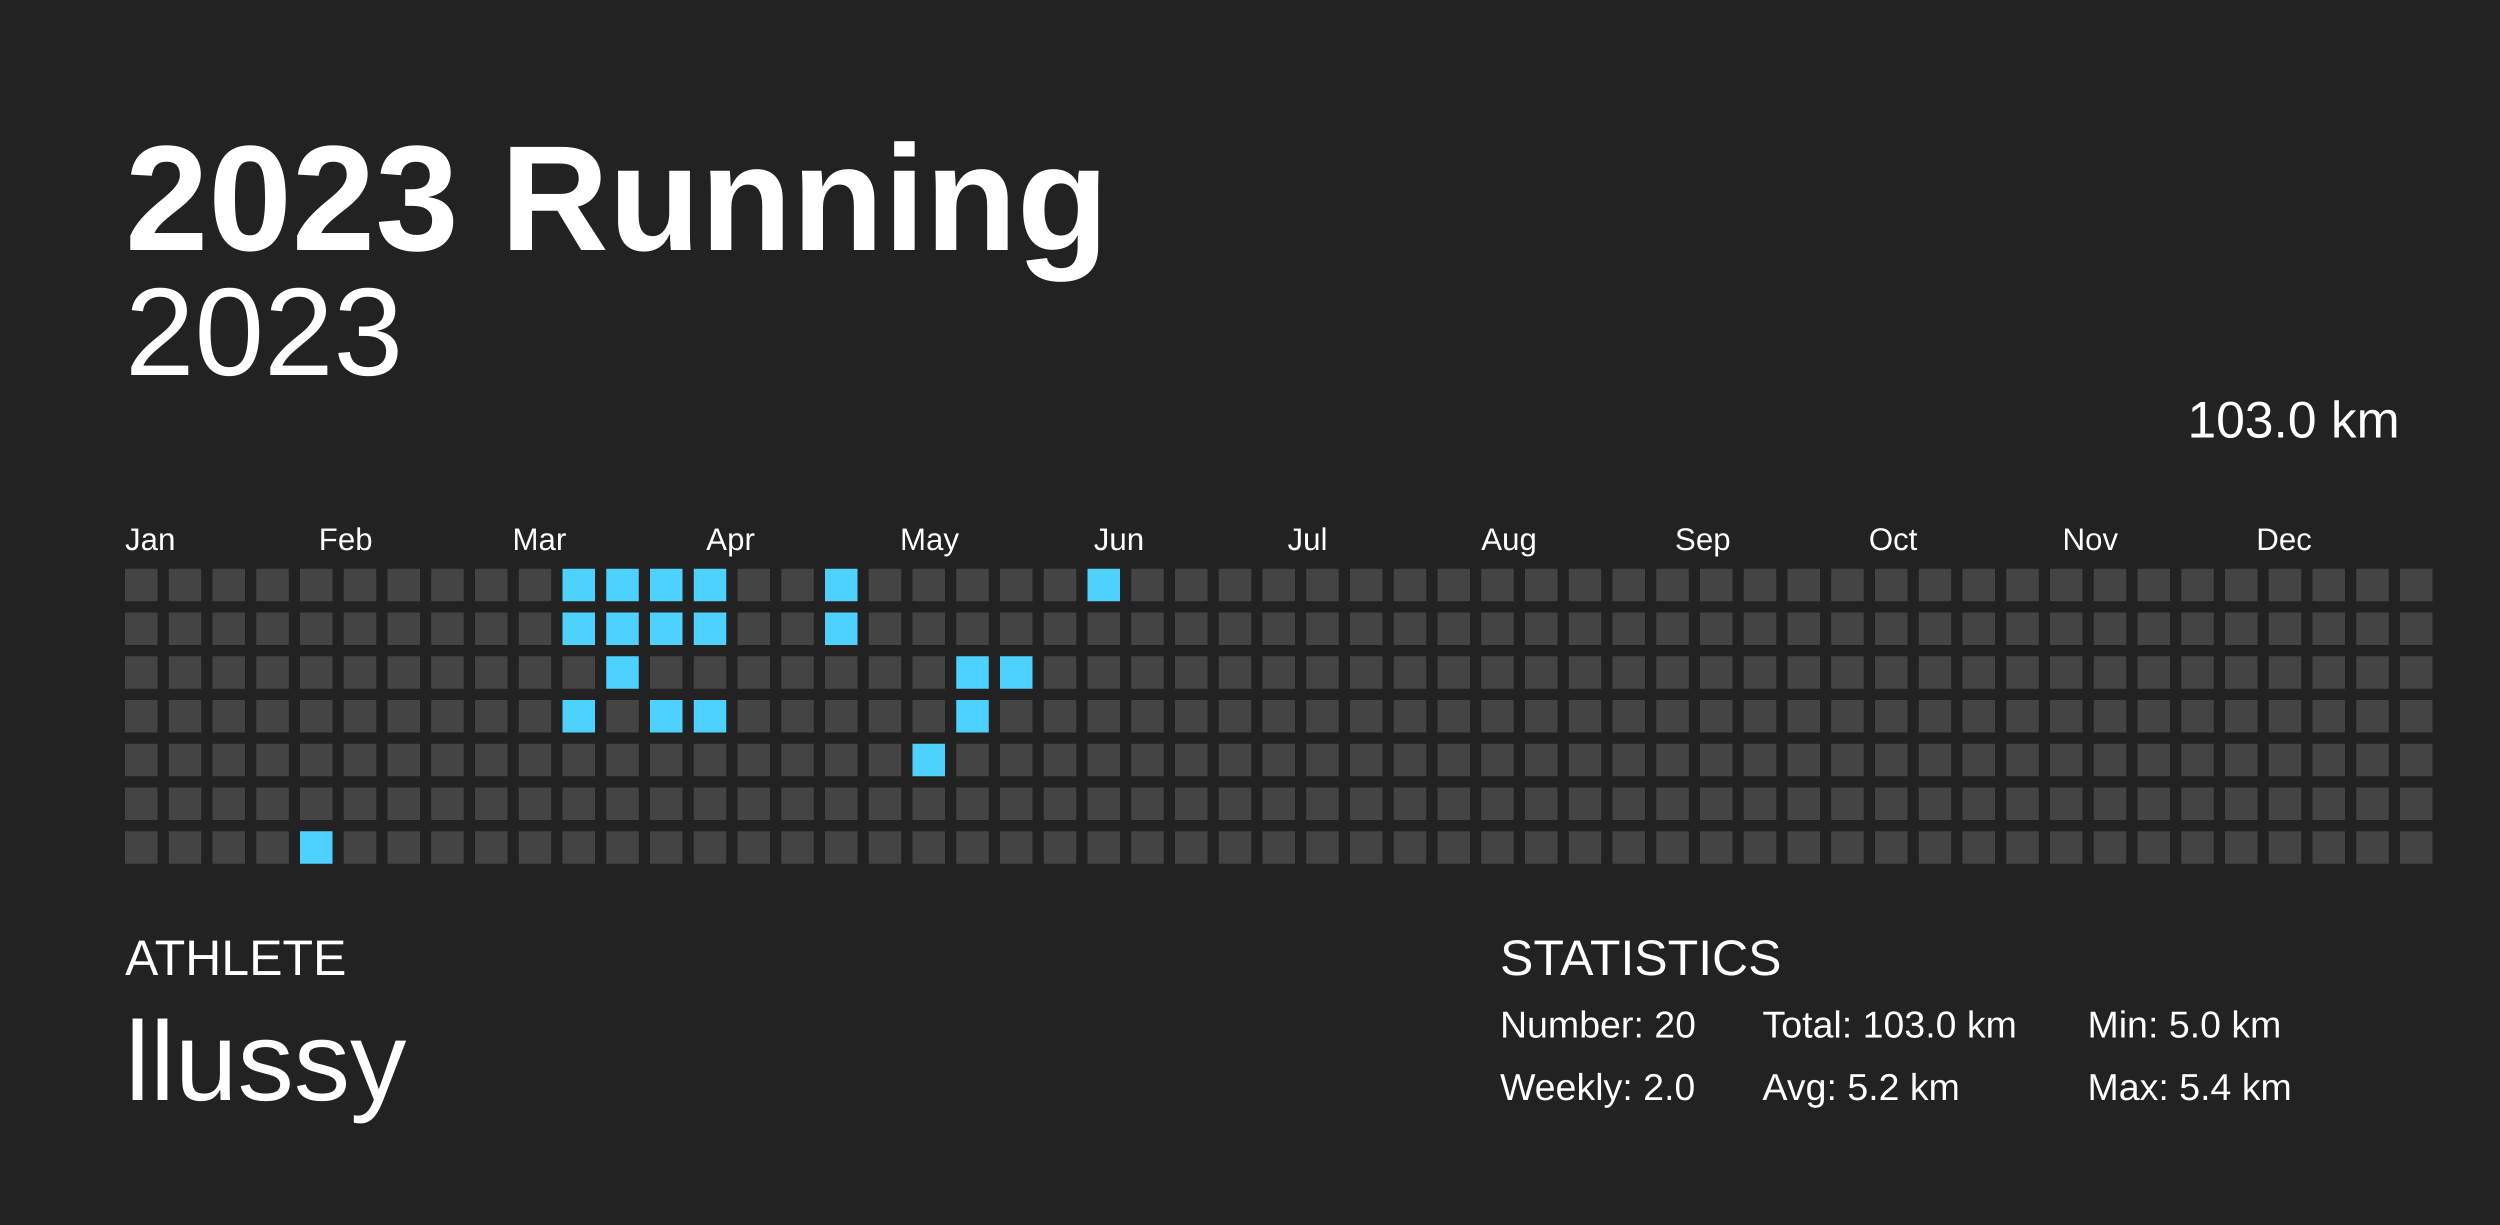
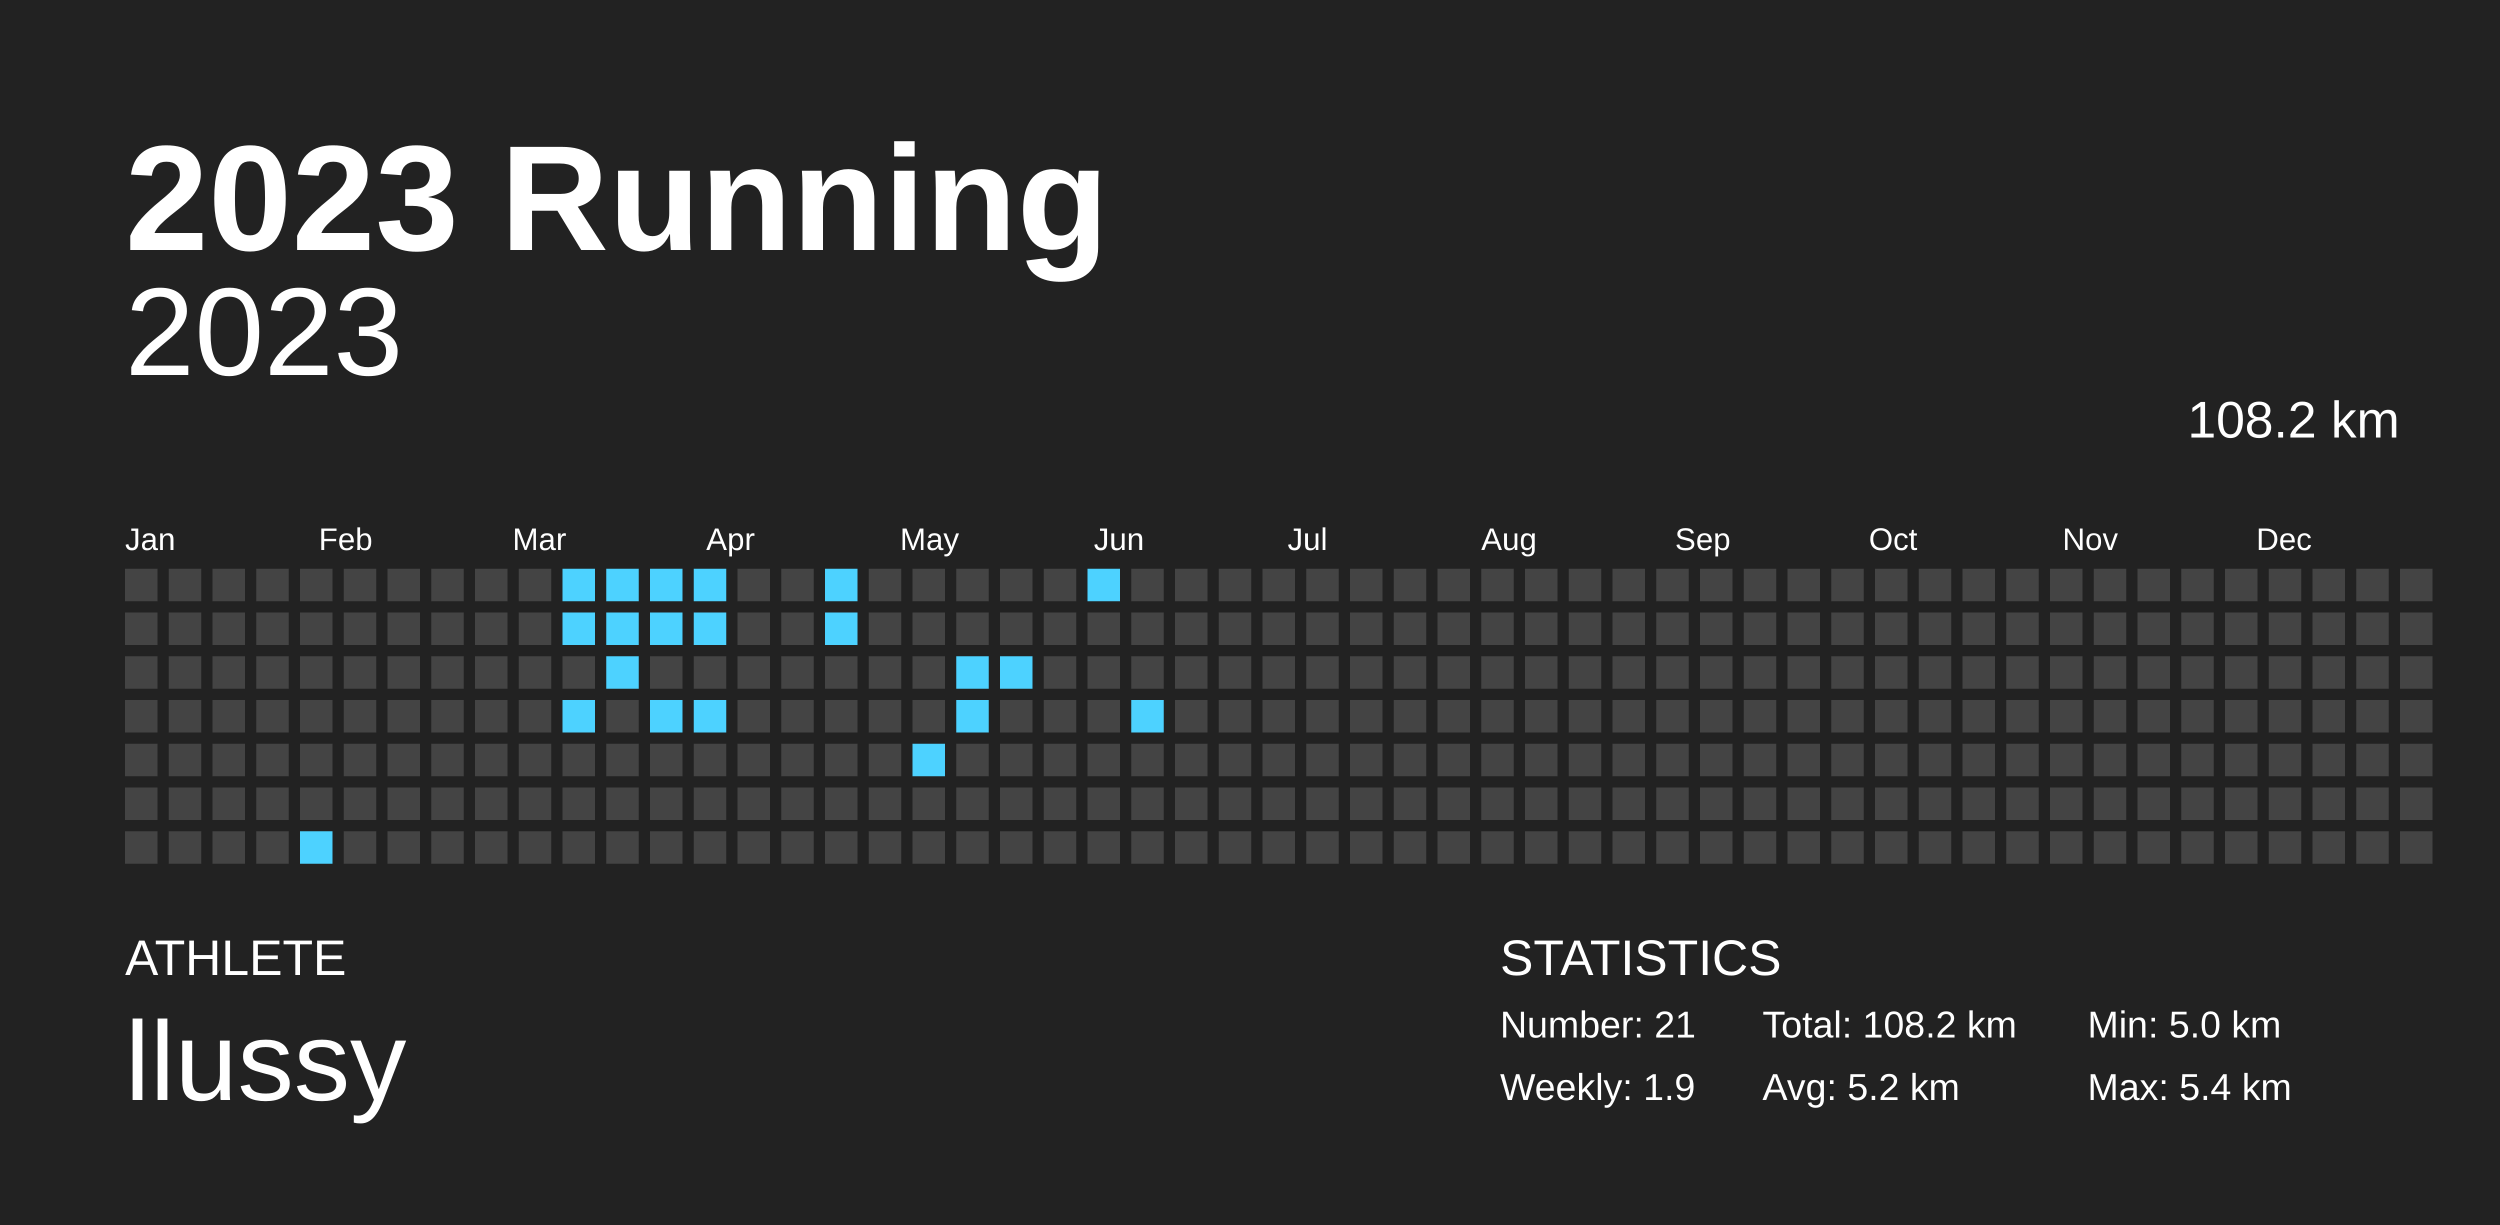
<svg xmlns="http://www.w3.org/2000/svg" baseProfile="full" height="98mm" version="1.1" viewBox="0,0,200,98" width="200mm">
  <defs />
  <rect fill="#222222" height="98" width="200" x="0" y="0" />
  <text fill="#FFFFFF" style="font-size:12px; font-family:Arial; font-weight:bold;" x="10" y="20">2023 Running</text>
  <text fill="#FFFFFF" style="font-size:4px; font-family:Arial" x="10" y="78">ATHLETE</text>
  <text fill="#FFFFFF" style="font-size:9px; font-family:Arial" x="10" y="88">llussy</text>
  <text fill="#FFFFFF" style="font-size:4px; font-family:Arial" x="120" y="78">STATISTICS</text>
-   <text fill="#FFFFFF" style="font-size:3px; font-family:Arial" x="120" y="83">Number: 20</text>
-   <text fill="#FFFFFF" style="font-size:3px; font-family:Arial" x="120" y="88">Weekly: 2.0</text>
-   <text fill="#FFFFFF" style="font-size:3px; font-family:Arial" x="141" y="83">Total: 103.0 km</text>
+   <text fill="#FFFFFF" style="font-size:3px; font-family:Arial" x="120" y="83">Number: 21</text>
+   <text fill="#FFFFFF" style="font-size:3px; font-family:Arial" x="120" y="88">Weekly: 1.9</text>
+   <text fill="#FFFFFF" style="font-size:3px; font-family:Arial" x="141" y="83">Total: 108.2 km</text>
  <text fill="#FFFFFF" style="font-size:3px; font-family:Arial" x="141" y="88">Avg: 5.2 km</text>
  <text fill="#FFFFFF" style="font-size:3px; font-family:Arial" x="167" y="83">Min: 5.0 km</text>
  <text fill="#FFFFFF" style="font-size:3px; font-family:Arial" x="167" y="88">Max: 5.4 km</text>
  <text alignment-baseline="hanging" fill="#FFFFFF" style="font-size:10.0px; font-family:Arial;" x="10" y="30">2023</text>
-   <text alignment-baseline="hanging" fill="#FFFFFF" style="font-size:4.125px; font-family:Arial;" x="175" y="35">103.0 km</text>
+   <text alignment-baseline="hanging" fill="#FFFFFF" style="font-size:4.125px; font-family:Arial;" x="175" y="35">108.2 km</text>
  <text fill="#FFFFFF" style="font-size:2.5px; font-family:Arial" x="10.0" y="44">Jan</text>
  <text fill="#FFFFFF" style="font-size:2.5px; font-family:Arial" x="25.5" y="44">Feb</text>
  <text fill="#FFFFFF" style="font-size:2.5px; font-family:Arial" x="41.0" y="44">Mar</text>
  <text fill="#FFFFFF" style="font-size:2.5px; font-family:Arial" x="56.5" y="44">Apr</text>
  <text fill="#FFFFFF" style="font-size:2.5px; font-family:Arial" x="72.0" y="44">May</text>
  <text fill="#FFFFFF" style="font-size:2.5px; font-family:Arial" x="87.5" y="44">Jun</text>
  <text fill="#FFFFFF" style="font-size:2.5px; font-family:Arial" x="103.0" y="44">Jul</text>
  <text fill="#FFFFFF" style="font-size:2.5px; font-family:Arial" x="118.5" y="44">Aug</text>
  <text fill="#FFFFFF" style="font-size:2.5px; font-family:Arial" x="134.0" y="44">Sep</text>
  <text fill="#FFFFFF" style="font-size:2.5px; font-family:Arial" x="149.5" y="44">Oct</text>
  <text fill="#FFFFFF" style="font-size:2.5px; font-family:Arial" x="165.0" y="44">Nov</text>
  <text fill="#FFFFFF" style="font-size:2.5px; font-family:Arial" x="180.5" y="44">Dec</text>
  <rect fill="#444444" height="2.6" width="2.6" x="10.0" y="45.5" />
  <rect fill="#444444" height="2.6" width="2.6" x="10.0" y="49.0" />
  <rect fill="#444444" height="2.6" width="2.6" x="10.0" y="52.5" />
  <rect fill="#444444" height="2.6" width="2.6" x="10.0" y="56.0" />
  <rect fill="#444444" height="2.6" width="2.6" x="10.0" y="59.5" />
  <rect fill="#444444" height="2.6" width="2.6" x="10.0" y="63.0" />
  <rect fill="#444444" height="2.6" width="2.6" x="10.0" y="66.5" />
  <rect fill="#444444" height="2.6" width="2.6" x="13.5" y="45.5" />
  <rect fill="#444444" height="2.6" width="2.6" x="13.5" y="49.0" />
  <rect fill="#444444" height="2.6" width="2.6" x="13.5" y="52.5" />
  <rect fill="#444444" height="2.6" width="2.6" x="13.5" y="56.0" />
  <rect fill="#444444" height="2.6" width="2.6" x="13.5" y="59.5" />
  <rect fill="#444444" height="2.6" width="2.6" x="13.5" y="63.0" />
  <rect fill="#444444" height="2.6" width="2.6" x="13.5" y="66.5" />
  <rect fill="#444444" height="2.6" width="2.6" x="17.0" y="45.5" />
  <rect fill="#444444" height="2.6" width="2.6" x="17.0" y="49.0" />
  <rect fill="#444444" height="2.6" width="2.6" x="17.0" y="52.5" />
  <rect fill="#444444" height="2.6" width="2.6" x="17.0" y="56.0" />
  <rect fill="#444444" height="2.6" width="2.6" x="17.0" y="59.5" />
  <rect fill="#444444" height="2.6" width="2.6" x="17.0" y="63.0" />
  <rect fill="#444444" height="2.6" width="2.6" x="17.0" y="66.5" />
  <rect fill="#444444" height="2.6" width="2.6" x="20.5" y="45.5" />
  <rect fill="#444444" height="2.6" width="2.6" x="20.5" y="49.0" />
  <rect fill="#444444" height="2.6" width="2.6" x="20.5" y="52.5" />
  <rect fill="#444444" height="2.6" width="2.6" x="20.5" y="56.0" />
  <rect fill="#444444" height="2.6" width="2.6" x="20.5" y="59.5" />
  <rect fill="#444444" height="2.6" width="2.6" x="20.5" y="63.0" />
  <rect fill="#444444" height="2.6" width="2.6" x="20.5" y="66.5" />
  <rect fill="#444444" height="2.6" width="2.6" x="24.0" y="45.5" />
  <rect fill="#444444" height="2.6" width="2.6" x="24.0" y="49.0" />
  <rect fill="#444444" height="2.6" width="2.6" x="24.0" y="52.5" />
  <rect fill="#444444" height="2.6" width="2.6" x="24.0" y="56.0" />
  <rect fill="#444444" height="2.6" width="2.6" x="24.0" y="59.5" />
  <rect fill="#444444" height="2.6" width="2.6" x="24.0" y="63.0" />
  <rect fill="#4dd2ff" height="2.6" width="2.6" x="24.0" y="66.5" />
  <rect fill="#444444" height="2.6" width="2.6" x="27.5" y="45.5" />
  <rect fill="#444444" height="2.6" width="2.6" x="27.5" y="49.0" />
  <rect fill="#444444" height="2.6" width="2.6" x="27.5" y="52.5" />
  <rect fill="#444444" height="2.6" width="2.6" x="27.5" y="56.0" />
  <rect fill="#444444" height="2.6" width="2.6" x="27.5" y="59.5" />
  <rect fill="#444444" height="2.6" width="2.6" x="27.5" y="63.0" />
  <rect fill="#444444" height="2.6" width="2.6" x="27.5" y="66.5" />
  <rect fill="#444444" height="2.6" width="2.6" x="31.0" y="45.5" />
  <rect fill="#444444" height="2.6" width="2.6" x="31.0" y="49.0" />
  <rect fill="#444444" height="2.6" width="2.6" x="31.0" y="52.5" />
  <rect fill="#444444" height="2.6" width="2.6" x="31.0" y="56.0" />
  <rect fill="#444444" height="2.6" width="2.6" x="31.0" y="59.5" />
  <rect fill="#444444" height="2.6" width="2.6" x="31.0" y="63.0" />
  <rect fill="#444444" height="2.6" width="2.6" x="31.0" y="66.5" />
  <rect fill="#444444" height="2.6" width="2.6" x="34.5" y="45.5" />
  <rect fill="#444444" height="2.6" width="2.6" x="34.5" y="49.0" />
  <rect fill="#444444" height="2.6" width="2.6" x="34.5" y="52.5" />
  <rect fill="#444444" height="2.6" width="2.6" x="34.5" y="56.0" />
  <rect fill="#444444" height="2.6" width="2.6" x="34.5" y="59.5" />
  <rect fill="#444444" height="2.6" width="2.6" x="34.5" y="63.0" />
  <rect fill="#444444" height="2.6" width="2.6" x="34.5" y="66.5" />
  <rect fill="#444444" height="2.6" width="2.6" x="38.0" y="45.5" />
  <rect fill="#444444" height="2.6" width="2.6" x="38.0" y="49.0" />
  <rect fill="#444444" height="2.6" width="2.6" x="38.0" y="52.5" />
  <rect fill="#444444" height="2.6" width="2.6" x="38.0" y="56.0" />
  <rect fill="#444444" height="2.6" width="2.6" x="38.0" y="59.5" />
  <rect fill="#444444" height="2.6" width="2.6" x="38.0" y="63.0" />
  <rect fill="#444444" height="2.6" width="2.6" x="38.0" y="66.5" />
  <rect fill="#444444" height="2.6" width="2.6" x="41.5" y="45.5" />
  <rect fill="#444444" height="2.6" width="2.6" x="41.5" y="49.0" />
  <rect fill="#444444" height="2.6" width="2.6" x="41.5" y="52.5" />
  <rect fill="#444444" height="2.6" width="2.6" x="41.5" y="56.0" />
  <rect fill="#444444" height="2.6" width="2.6" x="41.5" y="59.5" />
  <rect fill="#444444" height="2.6" width="2.6" x="41.5" y="63.0" />
  <rect fill="#444444" height="2.6" width="2.6" x="41.5" y="66.5" />
  <rect fill="#4dd2ff" height="2.6" width="2.6" x="45.0" y="45.5" />
  <rect fill="#4dd2ff" height="2.6" width="2.6" x="45.0" y="49.0" />
  <rect fill="#444444" height="2.6" width="2.6" x="45.0" y="52.5" />
  <rect fill="#4dd2ff" height="2.6" width="2.6" x="45.0" y="56.0" />
  <rect fill="#444444" height="2.6" width="2.6" x="45.0" y="59.5" />
  <rect fill="#444444" height="2.6" width="2.6" x="45.0" y="63.0" />
  <rect fill="#444444" height="2.6" width="2.6" x="45.0" y="66.5" />
  <rect fill="#4dd2ff" height="2.6" width="2.6" x="48.5" y="45.5" />
  <rect fill="#4dd2ff" height="2.6" width="2.6" x="48.5" y="49.0" />
  <rect fill="#4dd2ff" height="2.6" width="2.6" x="48.5" y="52.5" />
  <rect fill="#444444" height="2.6" width="2.6" x="48.5" y="56.0" />
  <rect fill="#444444" height="2.6" width="2.6" x="48.5" y="59.5" />
  <rect fill="#444444" height="2.6" width="2.6" x="48.5" y="63.0" />
  <rect fill="#444444" height="2.6" width="2.6" x="48.5" y="66.5" />
  <rect fill="#4dd2ff" height="2.6" width="2.6" x="52.0" y="45.5" />
  <rect fill="#4dd2ff" height="2.6" width="2.6" x="52.0" y="49.0" />
  <rect fill="#444444" height="2.6" width="2.6" x="52.0" y="52.5" />
  <rect fill="#4dd2ff" height="2.6" width="2.6" x="52.0" y="56.0" />
  <rect fill="#444444" height="2.6" width="2.6" x="52.0" y="59.5" />
  <rect fill="#444444" height="2.6" width="2.6" x="52.0" y="63.0" />
  <rect fill="#444444" height="2.6" width="2.6" x="52.0" y="66.5" />
  <rect fill="#4dd2ff" height="2.6" width="2.6" x="55.5" y="45.5" />
  <rect fill="#4dd2ff" height="2.6" width="2.6" x="55.5" y="49.0" />
  <rect fill="#444444" height="2.6" width="2.6" x="55.5" y="52.5" />
  <rect fill="#4dd2ff" height="2.6" width="2.6" x="55.5" y="56.0" />
  <rect fill="#444444" height="2.6" width="2.6" x="55.5" y="59.5" />
  <rect fill="#444444" height="2.6" width="2.6" x="55.5" y="63.0" />
  <rect fill="#444444" height="2.6" width="2.6" x="55.5" y="66.5" />
  <rect fill="#444444" height="2.6" width="2.6" x="59.0" y="45.5" />
  <rect fill="#444444" height="2.6" width="2.6" x="59.0" y="49.0" />
  <rect fill="#444444" height="2.6" width="2.6" x="59.0" y="52.5" />
  <rect fill="#444444" height="2.6" width="2.6" x="59.0" y="56.0" />
  <rect fill="#444444" height="2.6" width="2.6" x="59.0" y="59.5" />
  <rect fill="#444444" height="2.6" width="2.6" x="59.0" y="63.0" />
  <rect fill="#444444" height="2.6" width="2.6" x="59.0" y="66.5" />
  <rect fill="#444444" height="2.6" width="2.6" x="62.5" y="45.5" />
  <rect fill="#444444" height="2.6" width="2.6" x="62.5" y="49.0" />
  <rect fill="#444444" height="2.6" width="2.6" x="62.5" y="52.5" />
  <rect fill="#444444" height="2.6" width="2.6" x="62.5" y="56.0" />
  <rect fill="#444444" height="2.6" width="2.6" x="62.5" y="59.5" />
  <rect fill="#444444" height="2.6" width="2.6" x="62.5" y="63.0" />
  <rect fill="#444444" height="2.6" width="2.6" x="62.5" y="66.5" />
  <rect fill="#4dd2ff" height="2.6" width="2.6" x="66.0" y="45.5" />
  <rect fill="#4dd2ff" height="2.6" width="2.6" x="66.0" y="49.0" />
  <rect fill="#444444" height="2.6" width="2.6" x="66.0" y="52.5" />
  <rect fill="#444444" height="2.6" width="2.6" x="66.0" y="56.0" />
  <rect fill="#444444" height="2.6" width="2.6" x="66.0" y="59.5" />
  <rect fill="#444444" height="2.6" width="2.6" x="66.0" y="63.0" />
  <rect fill="#444444" height="2.6" width="2.6" x="66.0" y="66.5" />
  <rect fill="#444444" height="2.6" width="2.6" x="69.5" y="45.5" />
  <rect fill="#444444" height="2.6" width="2.6" x="69.5" y="49.0" />
  <rect fill="#444444" height="2.6" width="2.6" x="69.5" y="52.5" />
  <rect fill="#444444" height="2.6" width="2.6" x="69.5" y="56.0" />
  <rect fill="#444444" height="2.6" width="2.6" x="69.5" y="59.5" />
  <rect fill="#444444" height="2.6" width="2.6" x="69.5" y="63.0" />
  <rect fill="#444444" height="2.6" width="2.6" x="69.5" y="66.5" />
  <rect fill="#444444" height="2.6" width="2.6" x="73.0" y="45.5" />
  <rect fill="#444444" height="2.6" width="2.6" x="73.0" y="49.0" />
  <rect fill="#444444" height="2.6" width="2.6" x="73.0" y="52.5" />
  <rect fill="#444444" height="2.6" width="2.6" x="73.0" y="56.0" />
  <rect fill="#4dd2ff" height="2.6" width="2.6" x="73.0" y="59.5" />
  <rect fill="#444444" height="2.6" width="2.6" x="73.0" y="63.0" />
  <rect fill="#444444" height="2.6" width="2.6" x="73.0" y="66.5" />
  <rect fill="#444444" height="2.6" width="2.6" x="76.5" y="45.5" />
  <rect fill="#444444" height="2.6" width="2.6" x="76.5" y="49.0" />
  <rect fill="#4dd2ff" height="2.6" width="2.6" x="76.5" y="52.5" />
  <rect fill="#4dd2ff" height="2.6" width="2.6" x="76.5" y="56.0" />
  <rect fill="#444444" height="2.6" width="2.6" x="76.5" y="59.5" />
  <rect fill="#444444" height="2.6" width="2.6" x="76.5" y="63.0" />
  <rect fill="#444444" height="2.6" width="2.6" x="76.5" y="66.5" />
  <rect fill="#444444" height="2.6" width="2.6" x="80.0" y="45.5" />
  <rect fill="#444444" height="2.6" width="2.6" x="80.0" y="49.0" />
  <rect fill="#4dd2ff" height="2.6" width="2.6" x="80.0" y="52.5" />
  <rect fill="#444444" height="2.6" width="2.6" x="80.0" y="56.0" />
  <rect fill="#444444" height="2.6" width="2.6" x="80.0" y="59.5" />
  <rect fill="#444444" height="2.6" width="2.6" x="80.0" y="63.0" />
  <rect fill="#444444" height="2.6" width="2.6" x="80.0" y="66.5" />
  <rect fill="#444444" height="2.6" width="2.6" x="83.5" y="45.5" />
  <rect fill="#444444" height="2.6" width="2.6" x="83.5" y="49.0" />
  <rect fill="#444444" height="2.6" width="2.6" x="83.5" y="52.5" />
  <rect fill="#444444" height="2.6" width="2.6" x="83.5" y="56.0" />
  <rect fill="#444444" height="2.6" width="2.6" x="83.5" y="59.5" />
  <rect fill="#444444" height="2.6" width="2.6" x="83.5" y="63.0" />
  <rect fill="#444444" height="2.6" width="2.6" x="83.5" y="66.5" />
  <rect fill="#4dd2ff" height="2.6" width="2.6" x="87.0" y="45.5" />
  <rect fill="#444444" height="2.6" width="2.6" x="87.0" y="49.0" />
  <rect fill="#444444" height="2.6" width="2.6" x="87.0" y="52.5" />
  <rect fill="#444444" height="2.6" width="2.6" x="87.0" y="56.0" />
  <rect fill="#444444" height="2.6" width="2.6" x="87.0" y="59.5" />
  <rect fill="#444444" height="2.6" width="2.6" x="87.0" y="63.0" />
  <rect fill="#444444" height="2.6" width="2.6" x="87.0" y="66.5" />
  <rect fill="#444444" height="2.6" width="2.6" x="90.5" y="45.5" />
  <rect fill="#444444" height="2.6" width="2.6" x="90.5" y="49.0" />
  <rect fill="#444444" height="2.6" width="2.6" x="90.5" y="52.5" />
-   <rect fill="#444444" height="2.6" width="2.6" x="90.5" y="56.0" />
+   <rect fill="#4dd2ff" height="2.6" width="2.6" x="90.5" y="56.0" />
  <rect fill="#444444" height="2.6" width="2.6" x="90.5" y="59.5" />
  <rect fill="#444444" height="2.6" width="2.6" x="90.5" y="63.0" />
  <rect fill="#444444" height="2.6" width="2.6" x="90.5" y="66.5" />
  <rect fill="#444444" height="2.6" width="2.6" x="94.0" y="45.5" />
  <rect fill="#444444" height="2.6" width="2.6" x="94.0" y="49.0" />
  <rect fill="#444444" height="2.6" width="2.6" x="94.0" y="52.5" />
  <rect fill="#444444" height="2.6" width="2.6" x="94.0" y="56.0" />
  <rect fill="#444444" height="2.6" width="2.6" x="94.0" y="59.5" />
  <rect fill="#444444" height="2.6" width="2.6" x="94.0" y="63.0" />
  <rect fill="#444444" height="2.6" width="2.6" x="94.0" y="66.5" />
  <rect fill="#444444" height="2.6" width="2.6" x="97.5" y="45.5" />
  <rect fill="#444444" height="2.6" width="2.6" x="97.5" y="49.0" />
  <rect fill="#444444" height="2.6" width="2.6" x="97.5" y="52.5" />
  <rect fill="#444444" height="2.6" width="2.6" x="97.5" y="56.0" />
  <rect fill="#444444" height="2.6" width="2.6" x="97.5" y="59.5" />
  <rect fill="#444444" height="2.6" width="2.6" x="97.5" y="63.0" />
  <rect fill="#444444" height="2.6" width="2.6" x="97.5" y="66.5" />
  <rect fill="#444444" height="2.6" width="2.6" x="101.0" y="45.5" />
  <rect fill="#444444" height="2.6" width="2.6" x="101.0" y="49.0" />
  <rect fill="#444444" height="2.6" width="2.6" x="101.0" y="52.5" />
  <rect fill="#444444" height="2.6" width="2.6" x="101.0" y="56.0" />
  <rect fill="#444444" height="2.6" width="2.6" x="101.0" y="59.5" />
  <rect fill="#444444" height="2.6" width="2.6" x="101.0" y="63.0" />
  <rect fill="#444444" height="2.6" width="2.6" x="101.0" y="66.5" />
  <rect fill="#444444" height="2.6" width="2.6" x="104.5" y="45.5" />
  <rect fill="#444444" height="2.6" width="2.6" x="104.5" y="49.0" />
  <rect fill="#444444" height="2.6" width="2.6" x="104.5" y="52.5" />
  <rect fill="#444444" height="2.6" width="2.6" x="104.5" y="56.0" />
  <rect fill="#444444" height="2.6" width="2.6" x="104.5" y="59.5" />
  <rect fill="#444444" height="2.6" width="2.6" x="104.5" y="63.0" />
  <rect fill="#444444" height="2.6" width="2.6" x="104.5" y="66.5" />
  <rect fill="#444444" height="2.6" width="2.6" x="108.0" y="45.5" />
  <rect fill="#444444" height="2.6" width="2.6" x="108.0" y="49.0" />
  <rect fill="#444444" height="2.6" width="2.6" x="108.0" y="52.5" />
  <rect fill="#444444" height="2.6" width="2.6" x="108.0" y="56.0" />
  <rect fill="#444444" height="2.6" width="2.6" x="108.0" y="59.5" />
  <rect fill="#444444" height="2.6" width="2.6" x="108.0" y="63.0" />
  <rect fill="#444444" height="2.6" width="2.6" x="108.0" y="66.5" />
  <rect fill="#444444" height="2.6" width="2.6" x="111.5" y="45.5" />
  <rect fill="#444444" height="2.6" width="2.6" x="111.5" y="49.0" />
  <rect fill="#444444" height="2.6" width="2.6" x="111.5" y="52.5" />
  <rect fill="#444444" height="2.6" width="2.6" x="111.5" y="56.0" />
  <rect fill="#444444" height="2.6" width="2.6" x="111.5" y="59.5" />
  <rect fill="#444444" height="2.6" width="2.6" x="111.5" y="63.0" />
  <rect fill="#444444" height="2.6" width="2.6" x="111.5" y="66.5" />
  <rect fill="#444444" height="2.6" width="2.6" x="115.0" y="45.5" />
  <rect fill="#444444" height="2.6" width="2.6" x="115.0" y="49.0" />
  <rect fill="#444444" height="2.6" width="2.6" x="115.0" y="52.5" />
  <rect fill="#444444" height="2.6" width="2.6" x="115.0" y="56.0" />
  <rect fill="#444444" height="2.6" width="2.6" x="115.0" y="59.5" />
  <rect fill="#444444" height="2.6" width="2.6" x="115.0" y="63.0" />
  <rect fill="#444444" height="2.6" width="2.6" x="115.0" y="66.5" />
  <rect fill="#444444" height="2.6" width="2.6" x="118.5" y="45.5" />
  <rect fill="#444444" height="2.6" width="2.6" x="118.5" y="49.0" />
  <rect fill="#444444" height="2.6" width="2.6" x="118.5" y="52.5" />
  <rect fill="#444444" height="2.6" width="2.6" x="118.5" y="56.0" />
  <rect fill="#444444" height="2.6" width="2.6" x="118.5" y="59.5" />
  <rect fill="#444444" height="2.6" width="2.6" x="118.5" y="63.0" />
  <rect fill="#444444" height="2.6" width="2.6" x="118.5" y="66.5" />
  <rect fill="#444444" height="2.6" width="2.6" x="122.0" y="45.5" />
  <rect fill="#444444" height="2.6" width="2.6" x="122.0" y="49.0" />
  <rect fill="#444444" height="2.6" width="2.6" x="122.0" y="52.5" />
  <rect fill="#444444" height="2.6" width="2.6" x="122.0" y="56.0" />
  <rect fill="#444444" height="2.6" width="2.6" x="122.0" y="59.5" />
  <rect fill="#444444" height="2.6" width="2.6" x="122.0" y="63.0" />
  <rect fill="#444444" height="2.6" width="2.6" x="122.0" y="66.5" />
  <rect fill="#444444" height="2.6" width="2.6" x="125.5" y="45.5" />
  <rect fill="#444444" height="2.6" width="2.6" x="125.5" y="49.0" />
  <rect fill="#444444" height="2.6" width="2.6" x="125.5" y="52.5" />
  <rect fill="#444444" height="2.6" width="2.6" x="125.5" y="56.0" />
  <rect fill="#444444" height="2.6" width="2.6" x="125.5" y="59.5" />
  <rect fill="#444444" height="2.6" width="2.6" x="125.5" y="63.0" />
  <rect fill="#444444" height="2.6" width="2.6" x="125.5" y="66.5" />
  <rect fill="#444444" height="2.6" width="2.6" x="129.0" y="45.5" />
  <rect fill="#444444" height="2.6" width="2.6" x="129.0" y="49.0" />
  <rect fill="#444444" height="2.6" width="2.6" x="129.0" y="52.5" />
  <rect fill="#444444" height="2.6" width="2.6" x="129.0" y="56.0" />
  <rect fill="#444444" height="2.6" width="2.6" x="129.0" y="59.5" />
  <rect fill="#444444" height="2.6" width="2.6" x="129.0" y="63.0" />
  <rect fill="#444444" height="2.6" width="2.6" x="129.0" y="66.5" />
  <rect fill="#444444" height="2.6" width="2.6" x="132.5" y="45.5" />
  <rect fill="#444444" height="2.6" width="2.6" x="132.5" y="49.0" />
  <rect fill="#444444" height="2.6" width="2.6" x="132.5" y="52.5" />
  <rect fill="#444444" height="2.6" width="2.6" x="132.5" y="56.0" />
  <rect fill="#444444" height="2.6" width="2.6" x="132.5" y="59.5" />
  <rect fill="#444444" height="2.6" width="2.6" x="132.5" y="63.0" />
  <rect fill="#444444" height="2.6" width="2.6" x="132.5" y="66.5" />
  <rect fill="#444444" height="2.6" width="2.6" x="136.0" y="45.5" />
  <rect fill="#444444" height="2.6" width="2.6" x="136.0" y="49.0" />
  <rect fill="#444444" height="2.6" width="2.6" x="136.0" y="52.5" />
  <rect fill="#444444" height="2.6" width="2.6" x="136.0" y="56.0" />
  <rect fill="#444444" height="2.6" width="2.6" x="136.0" y="59.5" />
  <rect fill="#444444" height="2.6" width="2.6" x="136.0" y="63.0" />
  <rect fill="#444444" height="2.6" width="2.6" x="136.0" y="66.5" />
  <rect fill="#444444" height="2.6" width="2.6" x="139.5" y="45.5" />
  <rect fill="#444444" height="2.6" width="2.6" x="139.5" y="49.0" />
  <rect fill="#444444" height="2.6" width="2.6" x="139.5" y="52.5" />
  <rect fill="#444444" height="2.6" width="2.6" x="139.5" y="56.0" />
  <rect fill="#444444" height="2.6" width="2.6" x="139.5" y="59.5" />
  <rect fill="#444444" height="2.6" width="2.6" x="139.5" y="63.0" />
  <rect fill="#444444" height="2.6" width="2.6" x="139.5" y="66.5" />
  <rect fill="#444444" height="2.6" width="2.6" x="143.0" y="45.5" />
  <rect fill="#444444" height="2.6" width="2.6" x="143.0" y="49.0" />
  <rect fill="#444444" height="2.6" width="2.6" x="143.0" y="52.5" />
  <rect fill="#444444" height="2.6" width="2.6" x="143.0" y="56.0" />
  <rect fill="#444444" height="2.6" width="2.6" x="143.0" y="59.5" />
  <rect fill="#444444" height="2.6" width="2.6" x="143.0" y="63.0" />
  <rect fill="#444444" height="2.6" width="2.6" x="143.0" y="66.5" />
  <rect fill="#444444" height="2.6" width="2.6" x="146.5" y="45.5" />
  <rect fill="#444444" height="2.6" width="2.6" x="146.5" y="49.0" />
  <rect fill="#444444" height="2.6" width="2.6" x="146.5" y="52.5" />
  <rect fill="#444444" height="2.6" width="2.6" x="146.5" y="56.0" />
  <rect fill="#444444" height="2.6" width="2.6" x="146.5" y="59.5" />
  <rect fill="#444444" height="2.6" width="2.6" x="146.5" y="63.0" />
  <rect fill="#444444" height="2.6" width="2.6" x="146.5" y="66.5" />
  <rect fill="#444444" height="2.6" width="2.6" x="150.0" y="45.5" />
  <rect fill="#444444" height="2.6" width="2.6" x="150.0" y="49.0" />
  <rect fill="#444444" height="2.6" width="2.6" x="150.0" y="52.5" />
  <rect fill="#444444" height="2.6" width="2.6" x="150.0" y="56.0" />
  <rect fill="#444444" height="2.6" width="2.6" x="150.0" y="59.5" />
  <rect fill="#444444" height="2.6" width="2.6" x="150.0" y="63.0" />
  <rect fill="#444444" height="2.6" width="2.6" x="150.0" y="66.5" />
  <rect fill="#444444" height="2.6" width="2.6" x="153.5" y="45.5" />
  <rect fill="#444444" height="2.6" width="2.6" x="153.5" y="49.0" />
  <rect fill="#444444" height="2.6" width="2.6" x="153.5" y="52.5" />
  <rect fill="#444444" height="2.6" width="2.6" x="153.5" y="56.0" />
  <rect fill="#444444" height="2.6" width="2.6" x="153.5" y="59.5" />
  <rect fill="#444444" height="2.6" width="2.6" x="153.5" y="63.0" />
  <rect fill="#444444" height="2.6" width="2.6" x="153.5" y="66.5" />
  <rect fill="#444444" height="2.6" width="2.6" x="157.0" y="45.5" />
  <rect fill="#444444" height="2.6" width="2.6" x="157.0" y="49.0" />
  <rect fill="#444444" height="2.6" width="2.6" x="157.0" y="52.5" />
  <rect fill="#444444" height="2.6" width="2.6" x="157.0" y="56.0" />
  <rect fill="#444444" height="2.6" width="2.6" x="157.0" y="59.5" />
  <rect fill="#444444" height="2.6" width="2.6" x="157.0" y="63.0" />
  <rect fill="#444444" height="2.6" width="2.6" x="157.0" y="66.5" />
  <rect fill="#444444" height="2.6" width="2.6" x="160.5" y="45.5" />
  <rect fill="#444444" height="2.6" width="2.6" x="160.5" y="49.0" />
  <rect fill="#444444" height="2.6" width="2.6" x="160.5" y="52.5" />
  <rect fill="#444444" height="2.6" width="2.6" x="160.5" y="56.0" />
  <rect fill="#444444" height="2.6" width="2.6" x="160.5" y="59.5" />
  <rect fill="#444444" height="2.6" width="2.6" x="160.5" y="63.0" />
  <rect fill="#444444" height="2.6" width="2.6" x="160.5" y="66.5" />
  <rect fill="#444444" height="2.6" width="2.6" x="164.0" y="45.5" />
  <rect fill="#444444" height="2.6" width="2.6" x="164.0" y="49.0" />
  <rect fill="#444444" height="2.6" width="2.6" x="164.0" y="52.5" />
  <rect fill="#444444" height="2.6" width="2.6" x="164.0" y="56.0" />
  <rect fill="#444444" height="2.6" width="2.6" x="164.0" y="59.5" />
  <rect fill="#444444" height="2.6" width="2.6" x="164.0" y="63.0" />
  <rect fill="#444444" height="2.6" width="2.6" x="164.0" y="66.5" />
  <rect fill="#444444" height="2.6" width="2.6" x="167.5" y="45.5" />
  <rect fill="#444444" height="2.6" width="2.6" x="167.5" y="49.0" />
  <rect fill="#444444" height="2.6" width="2.6" x="167.5" y="52.5" />
  <rect fill="#444444" height="2.6" width="2.6" x="167.5" y="56.0" />
  <rect fill="#444444" height="2.6" width="2.6" x="167.5" y="59.5" />
  <rect fill="#444444" height="2.6" width="2.6" x="167.5" y="63.0" />
  <rect fill="#444444" height="2.6" width="2.6" x="167.5" y="66.5" />
  <rect fill="#444444" height="2.6" width="2.6" x="171.0" y="45.5" />
  <rect fill="#444444" height="2.6" width="2.6" x="171.0" y="49.0" />
  <rect fill="#444444" height="2.6" width="2.6" x="171.0" y="52.5" />
  <rect fill="#444444" height="2.6" width="2.6" x="171.0" y="56.0" />
  <rect fill="#444444" height="2.6" width="2.6" x="171.0" y="59.5" />
  <rect fill="#444444" height="2.6" width="2.6" x="171.0" y="63.0" />
  <rect fill="#444444" height="2.6" width="2.6" x="171.0" y="66.5" />
  <rect fill="#444444" height="2.6" width="2.6" x="174.5" y="45.5" />
  <rect fill="#444444" height="2.6" width="2.6" x="174.5" y="49.0" />
  <rect fill="#444444" height="2.6" width="2.6" x="174.5" y="52.5" />
  <rect fill="#444444" height="2.6" width="2.6" x="174.5" y="56.0" />
  <rect fill="#444444" height="2.6" width="2.6" x="174.5" y="59.5" />
  <rect fill="#444444" height="2.6" width="2.6" x="174.5" y="63.0" />
  <rect fill="#444444" height="2.6" width="2.6" x="174.5" y="66.5" />
  <rect fill="#444444" height="2.6" width="2.6" x="178.0" y="45.5" />
  <rect fill="#444444" height="2.6" width="2.6" x="178.0" y="49.0" />
  <rect fill="#444444" height="2.6" width="2.6" x="178.0" y="52.5" />
  <rect fill="#444444" height="2.6" width="2.6" x="178.0" y="56.0" />
  <rect fill="#444444" height="2.6" width="2.6" x="178.0" y="59.5" />
  <rect fill="#444444" height="2.6" width="2.6" x="178.0" y="63.0" />
  <rect fill="#444444" height="2.6" width="2.6" x="178.0" y="66.5" />
  <rect fill="#444444" height="2.6" width="2.6" x="181.5" y="45.5" />
  <rect fill="#444444" height="2.6" width="2.6" x="181.5" y="49.0" />
  <rect fill="#444444" height="2.6" width="2.6" x="181.5" y="52.5" />
  <rect fill="#444444" height="2.6" width="2.6" x="181.5" y="56.0" />
  <rect fill="#444444" height="2.6" width="2.6" x="181.5" y="59.5" />
  <rect fill="#444444" height="2.6" width="2.6" x="181.5" y="63.0" />
  <rect fill="#444444" height="2.6" width="2.6" x="181.5" y="66.5" />
  <rect fill="#444444" height="2.6" width="2.6" x="185.0" y="45.5" />
  <rect fill="#444444" height="2.6" width="2.6" x="185.0" y="49.0" />
  <rect fill="#444444" height="2.6" width="2.6" x="185.0" y="52.5" />
  <rect fill="#444444" height="2.6" width="2.6" x="185.0" y="56.0" />
  <rect fill="#444444" height="2.6" width="2.6" x="185.0" y="59.5" />
  <rect fill="#444444" height="2.6" width="2.6" x="185.0" y="63.0" />
  <rect fill="#444444" height="2.6" width="2.6" x="185.0" y="66.5" />
  <rect fill="#444444" height="2.6" width="2.6" x="188.5" y="45.5" />
  <rect fill="#444444" height="2.6" width="2.6" x="188.5" y="49.0" />
  <rect fill="#444444" height="2.6" width="2.6" x="188.5" y="52.5" />
  <rect fill="#444444" height="2.6" width="2.6" x="188.5" y="56.0" />
  <rect fill="#444444" height="2.6" width="2.6" x="188.5" y="59.5" />
  <rect fill="#444444" height="2.6" width="2.6" x="188.5" y="63.0" />
  <rect fill="#444444" height="2.6" width="2.6" x="188.5" y="66.5" />
  <rect fill="#444444" height="2.6" width="2.6" x="192.0" y="45.5" />
  <rect fill="#444444" height="2.6" width="2.6" x="192.0" y="49.0" />
  <rect fill="#444444" height="2.6" width="2.6" x="192.0" y="52.5" />
  <rect fill="#444444" height="2.6" width="2.6" x="192.0" y="56.0" />
  <rect fill="#444444" height="2.6" width="2.6" x="192.0" y="59.5" />
  <rect fill="#444444" height="2.6" width="2.6" x="192.0" y="63.0" />
  <rect fill="#444444" height="2.6" width="2.6" x="192.0" y="66.5" />
</svg>
